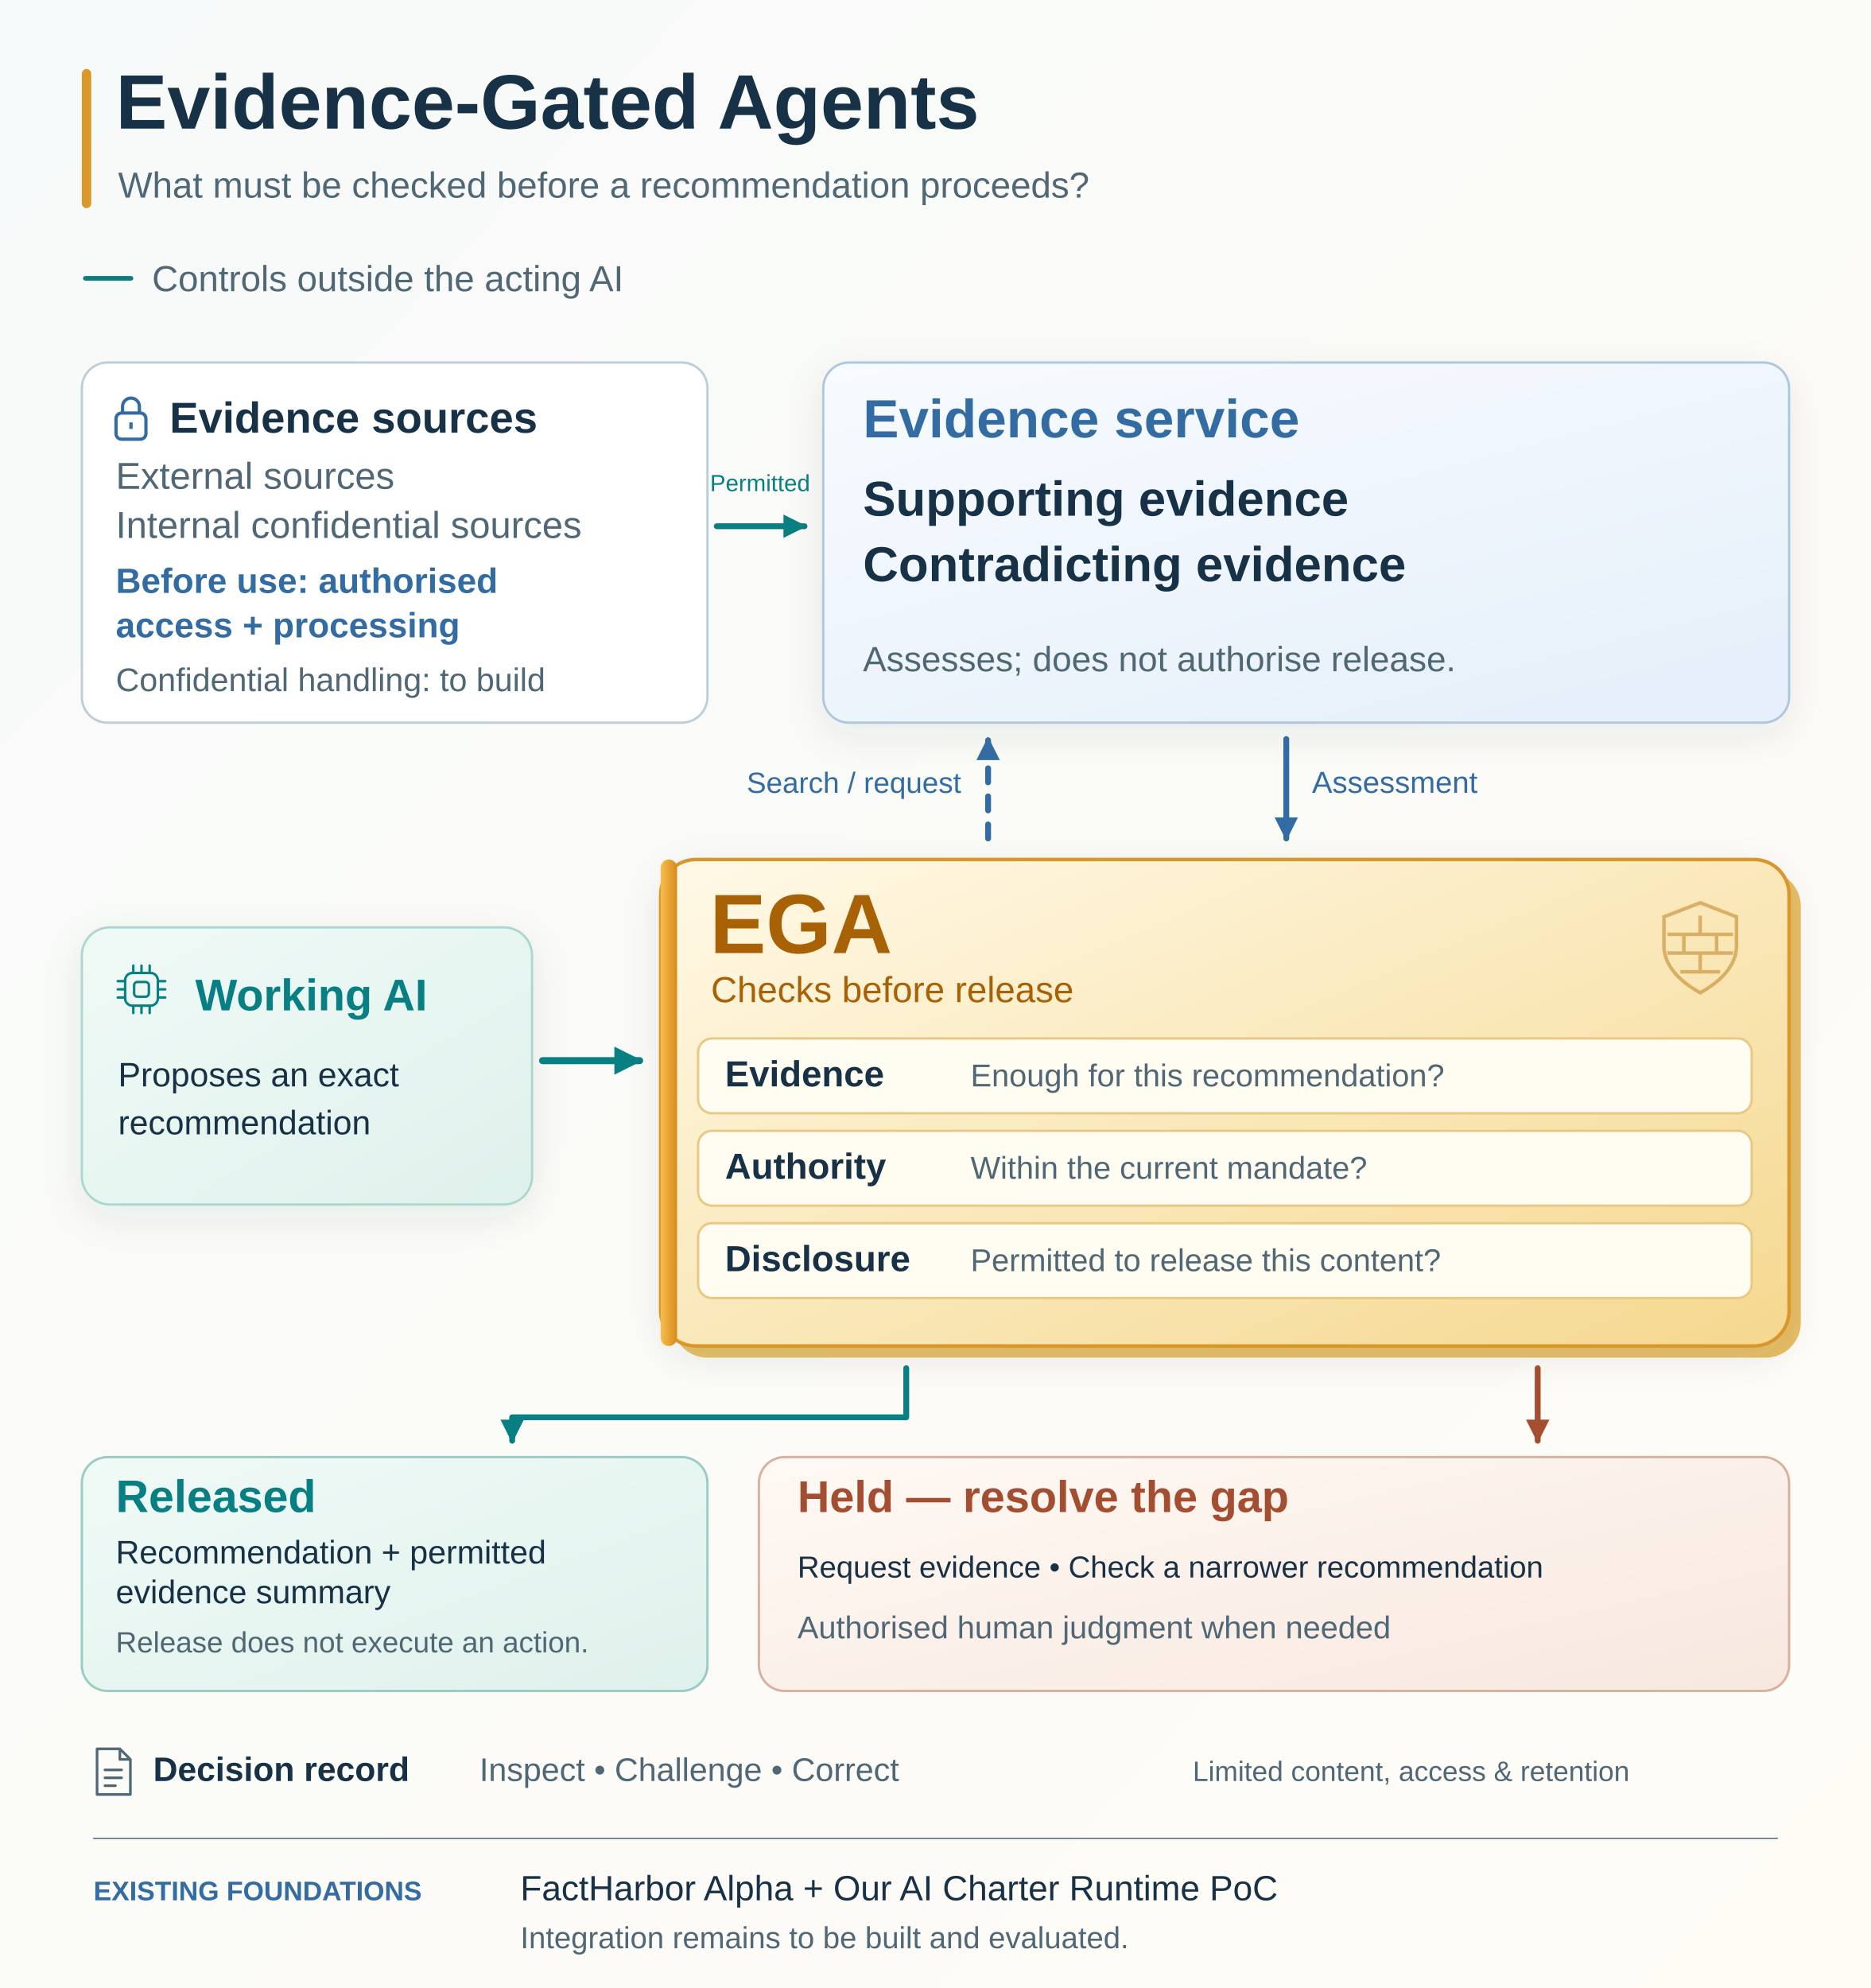
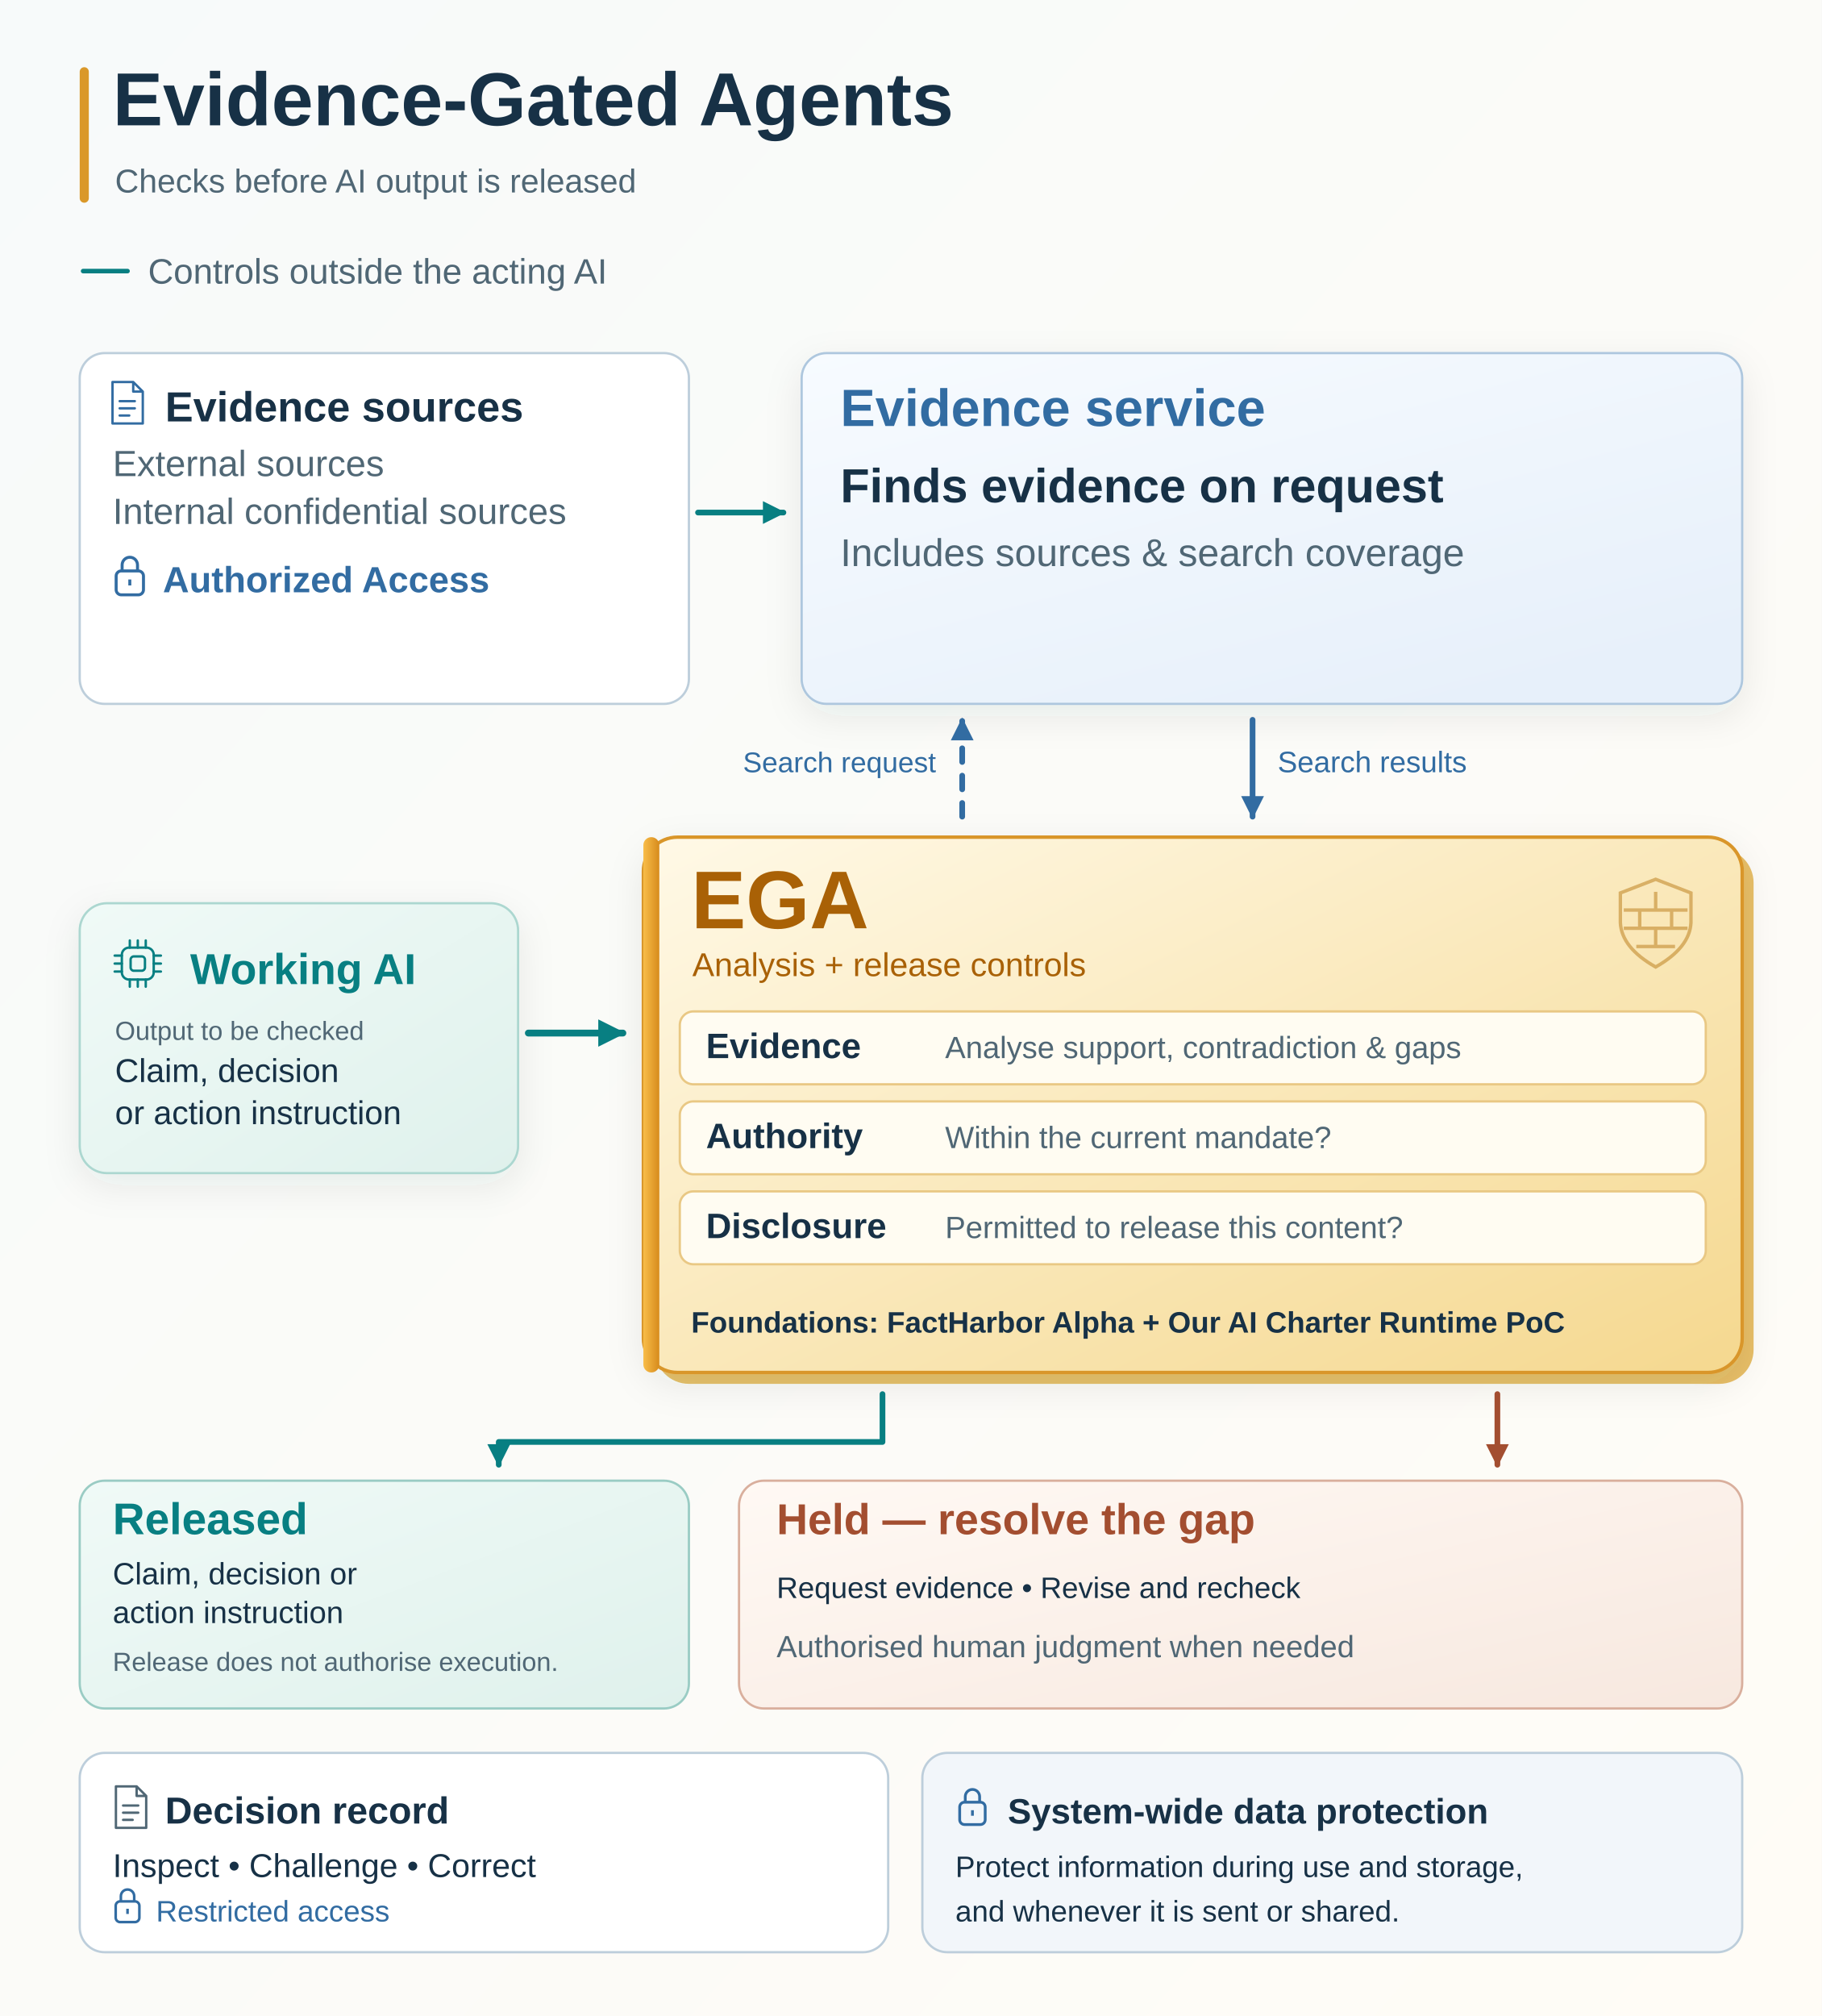
- <svg xmlns="http://www.w3.org/2000/svg" width="1600" height="1700" viewBox="0 0 1600 1700" role="img" aria-labelledby="title desc">
+ <svg xmlns="http://www.w3.org/2000/svg" width="1600" height="1770" viewBox="0 0 1600 1770" role="img" aria-labelledby="title desc">
  <defs>
    <linearGradient id="paper" x2="1" y2="1">
      <stop stop-color="#F7FAFA" />
      <stop offset="1" stop-color="#FFFCF6" />
    </linearGradient>
    <linearGradient id="cool" x2="0.7" y2="1">
      <stop stop-color="#F7FBFF" />
      <stop offset="1" stop-color="#E7F0FA" />
    </linearGradient>
    <linearGradient id="mint" x2="1" y2="1">
      <stop stop-color="#F0FAF7" />
      <stop offset="1" stop-color="#DFF1EC" />
    </linearGradient>
    <linearGradient id="warm" x2="1" y2="1">
      <stop stop-color="#FFF9F4" />
      <stop offset="1" stop-color="#F7E8DF" />
    </linearGradient>
    <linearGradient id="gate" x2="1" y2="1">
      <stop stop-color="#FFF9E7" />
      <stop offset="1" stop-color="#F5D88F" />
    </linearGradient>
    <linearGradient id="edge">
      <stop stop-color="#F8BD49" />
      <stop offset="1" stop-color="#D78B1C" />
    </linearGradient>
    <filter id="shadow" x="-15%" y="-15%" width="130%" height="140%">
      <feDropShadow dx="0" dy="10" stdDeviation="16" flood-color="#183648" flood-opacity=".08" />
    </filter>
    <marker id="teal" viewBox="0 0 10 10" refX="9" refY="5" markerWidth="4" markerHeight="4" orient="auto">
      <path d="M0 0 L10 5 L0 10 Z" fill="#087F82" />
    </marker>
    <marker id="blue" viewBox="0 0 10 10" refX="9" refY="5" markerWidth="4" markerHeight="4" orient="auto">
      <path d="M0 0 L10 5 L0 10 Z" fill="#326CA2" />
    </marker>
    <marker id="rust" viewBox="0 0 10 10" refX="9" refY="5" markerWidth="4" markerHeight="4" orient="auto">
      <path d="M0 0 L10 5 L0 10 Z" fill="#A34E30" />
    </marker>
    <marker id="slate" viewBox="0 0 10 10" refX="9" refY="5" markerWidth="4" markerHeight="4" orient="auto">
      <path d="M0 0 L10 5 L0 10 Z" fill="#506775" />
    </marker>
  </defs>
  <g font-family="Arial, Helvetica, sans-serif">
-     <rect x="0" y="0" width="1600" height="1700" rx="0" fill="url(#paper)" stroke="none" stroke-width="2" />
+     <rect x="0" y="0" width="1600" height="1770" rx="0" fill="url(#paper)" stroke="none" stroke-width="2" />
    <rect x="70" y="59" width="8" height="119" rx="4" fill="#DA9829" stroke="none" stroke-width="2" />
    <text x="99" y="110" font-size="66" fill="#173146" font-weight="700" text-anchor="start">Evidence-Gated Agents</text>
-     <text x="101" y="169" font-size="31" fill="#506775" font-weight="400" text-anchor="start">What must be checked before a recommendation proceeds?</text>
+     <text x="101" y="169" font-size="29" fill="#506775" font-weight="400" text-anchor="start">Checks before AI output is released</text>
    <path d="M73 238 H112" fill="none" stroke="#087F82" stroke-width="4" stroke-linecap="round" stroke-linejoin="round" />
    <text x="130" y="249" font-size="31" fill="#506775" font-weight="400" text-anchor="start">Controls outside the acting AI</text>
    <rect x="70" y="310" width="535" height="308" rx="22" fill="#FFFFFF" stroke="#BDCEDB" stroke-width="2" />
-     <g transform="translate(96 338) scale(0.8)" fill="none" stroke="#326CA2" stroke-width="3.5" stroke-linejoin="round">
-       <rect x="4" y="19" width="32" height="28" rx="6" />
-       <path d="M11 19 V12 A9 9 0 0 1 29 12 V19 M20 29 V36" />
+     <g transform="translate(96 334) scale(0.7)" fill="none" stroke="#326CA2" stroke-width="3" stroke-linecap="round" stroke-linejoin="round">
+       <path d="M4 2 H30 L42 14 V54 H4 Z M30 2 V14 H42 M13 26 H32 M13 35 H32 M13 44 H25" />
    </g>
    <text x="145" y="370" font-size="37" fill="#173146" font-weight="700" text-anchor="start">Evidence sources</text>
    <text x="99" y="418" font-size="32" fill="#506775" font-weight="400" text-anchor="start">External sources</text>
    <text x="99" y="460" font-size="32" fill="#506775" font-weight="400" text-anchor="start">Internal confidential sources</text>
-     <text x="99" y="507" font-size="30" fill="#326CA2" font-weight="600" text-anchor="start">Before use: authorised</text>
-     <text x="99" y="545" font-size="30" fill="#326CA2" font-weight="600" text-anchor="start">access + processing</text>
-     <text x="99" y="591" font-size="28" fill="#506775" font-weight="400" text-anchor="start">Confidential handling: to build</text>
+     <g transform="translate(99 487) scale(0.75)" fill="none" stroke="#326CA2" stroke-width="3.5" stroke-linejoin="round">
+       <rect x="4" y="19" width="32" height="28" rx="6" />
+       <path d="M11 19 V12 A9 9 0 0 1 29 12 V19 M20 29 V36" />
+     </g>
+     <text x="143" y="520" font-size="32" fill="#326CA2" font-weight="600" text-anchor="start">Authorized Access</text>
    <path d="M613 450 H688" fill="none" stroke="#087F82" stroke-width="5" stroke-linecap="round" stroke-linejoin="round" marker-end="url(#teal)" />
-     <text x="650" y="420" font-size="20" fill="#087F82" font-weight="500" text-anchor="middle">Permitted</text>
    <rect x="704" y="310" width="826" height="308" rx="22" fill="url(#cool)" stroke="#AEC7DE" stroke-width="2" filter="url(#shadow)" />
    <text x="738" y="374" font-size="46" fill="#326CA2" font-weight="700" text-anchor="start">Evidence service</text>
-     <text x="738" y="441" font-size="42" fill="#173146" font-weight="600" text-anchor="start">Supporting evidence</text>
-     <text x="738" y="497" font-size="42" fill="#173146" font-weight="600" text-anchor="start">Contradicting evidence</text>
-     <text x="738" y="574" font-size="30" fill="#506775" font-weight="400" text-anchor="start">Assesses; does not authorise release.</text>
+     <text x="738" y="441" font-size="42" fill="#173146" font-weight="600" text-anchor="start">Finds evidence on request</text>
+     <text x="738" y="497" font-size="34" fill="#506775" font-weight="400" text-anchor="start">Includes sources &amp; search coverage</text>
    <path d="M845 717 V632" fill="none" stroke="#326CA2" stroke-width="5" stroke-linecap="round" stroke-linejoin="round" marker-end="url(#blue)" stroke-dasharray="12 12" />
-     <text x="822" y="678" font-size="25" fill="#326CA2" font-weight="500" text-anchor="end">Search / request</text>
+     <text x="822" y="678" font-size="25" fill="#326CA2" font-weight="500" text-anchor="end">Search request</text>
    <path d="M1100 632 V717" fill="none" stroke="#326CA2" stroke-width="5" stroke-linecap="round" stroke-linejoin="round" marker-end="url(#blue)" />
-     <text x="1122" y="678" font-size="26" fill="#326CA2" font-weight="500" text-anchor="start">Assessment</text>
+     <text x="1122" y="678" font-size="26" fill="#326CA2" font-weight="500" text-anchor="start">Search results</text>
    <rect x="70" y="793" width="385" height="237" rx="24" fill="url(#mint)" stroke="#ACD7D0" stroke-width="2" filter="url(#shadow)" />
    <g transform="translate(100 825) scale(0.7)" fill="none" stroke="#087F82" stroke-width="3" stroke-linecap="round">
      <rect x="10" y="10" width="40" height="40" rx="9" />
      <rect x="21" y="21" width="18" height="18" rx="4" />
      <path d="M20 1 V10 M20 50 V59 M1 20 H10 M50 20 H59" />
      <path d="M30 1 V10 M30 50 V59 M1 30 H10 M50 30 H59" />
      <path d="M40 1 V10 M40 50 V59 M1 40 H10 M50 40 H59" />
    </g>
    <text x="167" y="864" font-size="38" fill="#087F82" font-weight="700" text-anchor="start">Working AI</text>
-     <text x="101" y="929" font-size="29" fill="#173146" font-weight="400" text-anchor="start">Proposes an exact</text>
-     <text x="101" y="970" font-size="29" fill="#173146" font-weight="400" text-anchor="start">recommendation</text>
+     <text x="101" y="913" font-size="23" fill="#506775" font-weight="400" text-anchor="start">Output to be checked</text>
+     <text x="101" y="950" font-size="29" fill="#173146" font-weight="400" text-anchor="start">Claim, decision</text>
+     <text x="101" y="987" font-size="29" fill="#173146" font-weight="400" text-anchor="start">or action instruction</text>
    <path d="M464 907 H547" fill="none" stroke="#087F82" stroke-width="6" stroke-linecap="round" stroke-linejoin="round" marker-end="url(#teal)" />
-     <rect x="575" y="745" width="965" height="416" rx="30" fill="#E7BE67" stroke="none" stroke-width="2" />
-     <rect x="565" y="735" width="965" height="416" rx="30" fill="url(#gate)" stroke="#D99629" stroke-width="3" filter="url(#shadow)" />
-     <rect x="565" y="735" width="14" height="416" rx="7" fill="url(#edge)" stroke="none" stroke-width="2" />
+     <rect x="575" y="745" width="965" height="470" rx="30" fill="#E7BE67" stroke="none" stroke-width="2" />
+     <rect x="565" y="735" width="965" height="470" rx="30" fill="url(#gate)" stroke="#D99629" stroke-width="3" filter="url(#shadow)" />
+     <rect x="565" y="735" width="14" height="470" rx="7" fill="url(#edge)" stroke="none" stroke-width="2" />
    <g transform="translate(1418 772)" fill="none" stroke="#BE8120" stroke-width="3" opacity=".55">
      <path d="M36 0 L67 12 V38 Q66 60 36 77 Q6 60 5 38 V12 Z" />
      <path d="M8 27 H64 M8 43 H64 M19 59 H53 M36 11 V27 M22 27 V43 M50 27 V43 M36 43 V59" />
    </g>
    <text x="607" y="815" font-size="72" fill="#A96106" font-weight="700" text-anchor="start">EGA</text>
-     <text x="608" y="857" font-size="31" fill="#A96106" font-weight="400" text-anchor="start">Checks before release</text>
+     <text x="608" y="857" font-size="29" fill="#A96106" font-weight="400" text-anchor="start">Analysis + release controls</text>
    <rect x="597" y="888" width="901" height="64" rx="12" fill="#FFFCF2" stroke="#E9C884" stroke-width="2" />
    <text x="620" y="929" font-size="31" fill="#173146" font-weight="700" text-anchor="start">Evidence</text>
-     <text x="830" y="929" font-size="27" fill="#506775" font-weight="400" text-anchor="start">Enough for this recommendation?</text>
+     <text x="830" y="929" font-size="27" fill="#506775" font-weight="400" text-anchor="start">Analyse support, contradiction &amp; gaps</text>
    <rect x="597" y="967" width="901" height="64" rx="12" fill="#FFFCF2" stroke="#E9C884" stroke-width="2" />
    <text x="620" y="1008" font-size="31" fill="#173146" font-weight="700" text-anchor="start">Authority</text>
    <text x="830" y="1008" font-size="27" fill="#506775" font-weight="400" text-anchor="start">Within the current mandate?</text>
    <rect x="597" y="1046" width="901" height="64" rx="12" fill="#FFFCF2" stroke="#E9C884" stroke-width="2" />
    <text x="620" y="1087" font-size="31" fill="#173146" font-weight="700" text-anchor="start">Disclosure</text>
    <text x="830" y="1087" font-size="27" fill="#506775" font-weight="400" text-anchor="start">Permitted to release this content?</text>
-     <path d="M775 1170 V1212 H438 V1232" fill="none" stroke="#087F82" stroke-width="5" stroke-linecap="round" stroke-linejoin="round" marker-end="url(#teal)" />
-     <path d="M1315 1170 V1232" fill="none" stroke="#A34E30" stroke-width="5" stroke-linecap="round" stroke-linejoin="round" marker-end="url(#rust)" />
-     <rect x="70" y="1246" width="535" height="200" rx="22" fill="url(#mint)" stroke="#9ACCC4" stroke-width="2" />
-     <text x="99" y="1293" font-size="39" fill="#087F82" font-weight="700" text-anchor="start">Released</text>
-     <text x="99" y="1337" font-size="28" fill="#173146" font-weight="400" text-anchor="start">Recommendation + permitted</text>
-     <text x="99" y="1371" font-size="28" fill="#173146" font-weight="400" text-anchor="start">evidence summary</text>
-     <text x="99" y="1413" font-size="25" fill="#506775" font-weight="400" text-anchor="start">Release does not execute an action.</text>
-     <rect x="649" y="1246" width="881" height="200" rx="22" fill="url(#warm)" stroke="#D9AF9D" stroke-width="2" />
-     <text x="682" y="1293" font-size="38" fill="#A34E30" font-weight="700" text-anchor="start">Held — resolve the gap</text>
-     <text x="682" y="1349" font-size="26" fill="#173146" font-weight="400" text-anchor="start">Request evidence • Check a narrower recommendation</text>
-     <text x="682" y="1401" font-size="27" fill="#506775" font-weight="400" text-anchor="start">Authorised human judgment when needed</text>
-     <g transform="translate(80 1494) scale(0.75)" fill="none" stroke="#506775" stroke-width="3" stroke-linecap="round" stroke-linejoin="round">
-       <path d="M4 2 H30 L42 14 V54 H4 Z M30 2 V14 H42 M13 26 H32 M13 35 H32 M13 44 H25" />
+     <text x="607" y="1170" font-size="26" fill="#173146" font-weight="600" text-anchor="start">Foundations: FactHarbor Alpha + Our AI Charter Runtime PoC</text>
+     <g transform="translate(0 54)">
+       <path d="M775 1170 V1212 H438 V1232" fill="none" stroke="#087F82" stroke-width="5" stroke-linecap="round" stroke-linejoin="round" marker-end="url(#teal)" />
+       <path d="M1315 1170 V1232" fill="none" stroke="#A34E30" stroke-width="5" stroke-linecap="round" stroke-linejoin="round" marker-end="url(#rust)" />
+       <rect x="70" y="1246" width="535" height="200" rx="22" fill="url(#mint)" stroke="#9ACCC4" stroke-width="2" />
+       <text x="99" y="1293" font-size="39" fill="#087F82" font-weight="700" text-anchor="start">Released</text>
+       <text x="99" y="1337" font-size="27" fill="#173146" font-weight="400" text-anchor="start">Claim, decision or</text>
+       <text x="99" y="1371" font-size="27" fill="#173146" font-weight="400" text-anchor="start">action instruction</text>
+       <text x="99" y="1413" font-size="23" fill="#506775" font-weight="400" text-anchor="start">Release does not authorise execution.</text>
+       <rect x="649" y="1246" width="881" height="200" rx="22" fill="url(#warm)" stroke="#D9AF9D" stroke-width="2" />
+       <text x="682" y="1293" font-size="38" fill="#A34E30" font-weight="700" text-anchor="start">Held — resolve the gap</text>
+       <text x="682" y="1349" font-size="26" fill="#173146" font-weight="400" text-anchor="start">Request evidence • Revise and recheck</text>
+       <text x="682" y="1401" font-size="27" fill="#506775" font-weight="400" text-anchor="start">Authorised human judgment when needed</text>
+       <rect x="70" y="1485" width="710" height="175" rx="22" fill="#FFFFFF" stroke="#BDCEDB" stroke-width="2" />
+       <g transform="translate(99 1513) scale(0.7)" fill="none" stroke="#506775" stroke-width="3" stroke-linecap="round" stroke-linejoin="round">
+         <path d="M4 2 H30 L42 14 V54 H4 Z M30 2 V14 H42 M13 26 H32 M13 35 H32 M13 44 H25" />
+       </g>
+       <text x="145" y="1547" font-size="33" fill="#173146" font-weight="700" text-anchor="start">Decision record</text>
+       <text x="99" y="1594" font-size="29" fill="#173146" font-weight="400" text-anchor="start">Inspect • Challenge • Correct</text>
+       <g transform="translate(99 1603) scale(0.65)" fill="none" stroke="#326CA2" stroke-width="3.5" stroke-linejoin="round">
+         <rect x="4" y="19" width="32" height="28" rx="6" />
+         <path d="M11 19 V12 A9 9 0 0 1 29 12 V19 M20 29 V36" />
+       </g>
+       <text x="137" y="1633" font-size="26" fill="#326CA2" font-weight="400" text-anchor="start">Restricted access</text>
+       <rect x="810" y="1485" width="720" height="175" rx="22" fill="#F2F6FA" stroke="#BDCEDB" stroke-width="2" />
+       <g transform="translate(840 1515) scale(0.7)" fill="none" stroke="#326CA2" stroke-width="3.5" stroke-linejoin="round">
+         <rect x="4" y="19" width="32" height="28" rx="6" />
+         <path d="M11 19 V12 A9 9 0 0 1 29 12 V19 M20 29 V36" />
+       </g>
+       <text x="885" y="1547" font-size="31" fill="#173146" font-weight="700" text-anchor="start">System-wide data protection</text>
+       <text x="839" y="1594" font-size="26" fill="#173146" font-weight="400" text-anchor="start">Protect information during use and storage,</text>
+       <text x="839" y="1633" font-size="26" fill="#173146" font-weight="400" text-anchor="start">and whenever it is sent or shared.</text>
    </g>
-     <text x="131" y="1523" font-size="29" fill="#173146" font-weight="700" text-anchor="start">Decision record</text>
-     <text x="410" y="1523" font-size="28" fill="#506775" font-weight="400" text-anchor="start">Inspect • Challenge • Correct</text>
-     <text x="1020" y="1523" font-size="24" fill="#506775" font-weight="400" text-anchor="start">Limited content, access &amp; retention</text>
-     <path d="M80 1572 H1520" fill="none" stroke="#506775" stroke-width="1" stroke-linecap="round" stroke-linejoin="round" />
-     <text x="80" y="1625" font-size="23" fill="#326CA2" font-weight="700" text-anchor="start">EXISTING FOUNDATIONS</text>
-     <text x="445" y="1625" font-size="30" fill="#173146" font-weight="500" text-anchor="start">FactHarbor Alpha + Our AI Charter Runtime PoC</text>
-     <text x="445" y="1666" font-size="26" fill="#506775" font-weight="400" text-anchor="start">Integration remains to be built and evaluated.</text>
  </g>
</svg>
